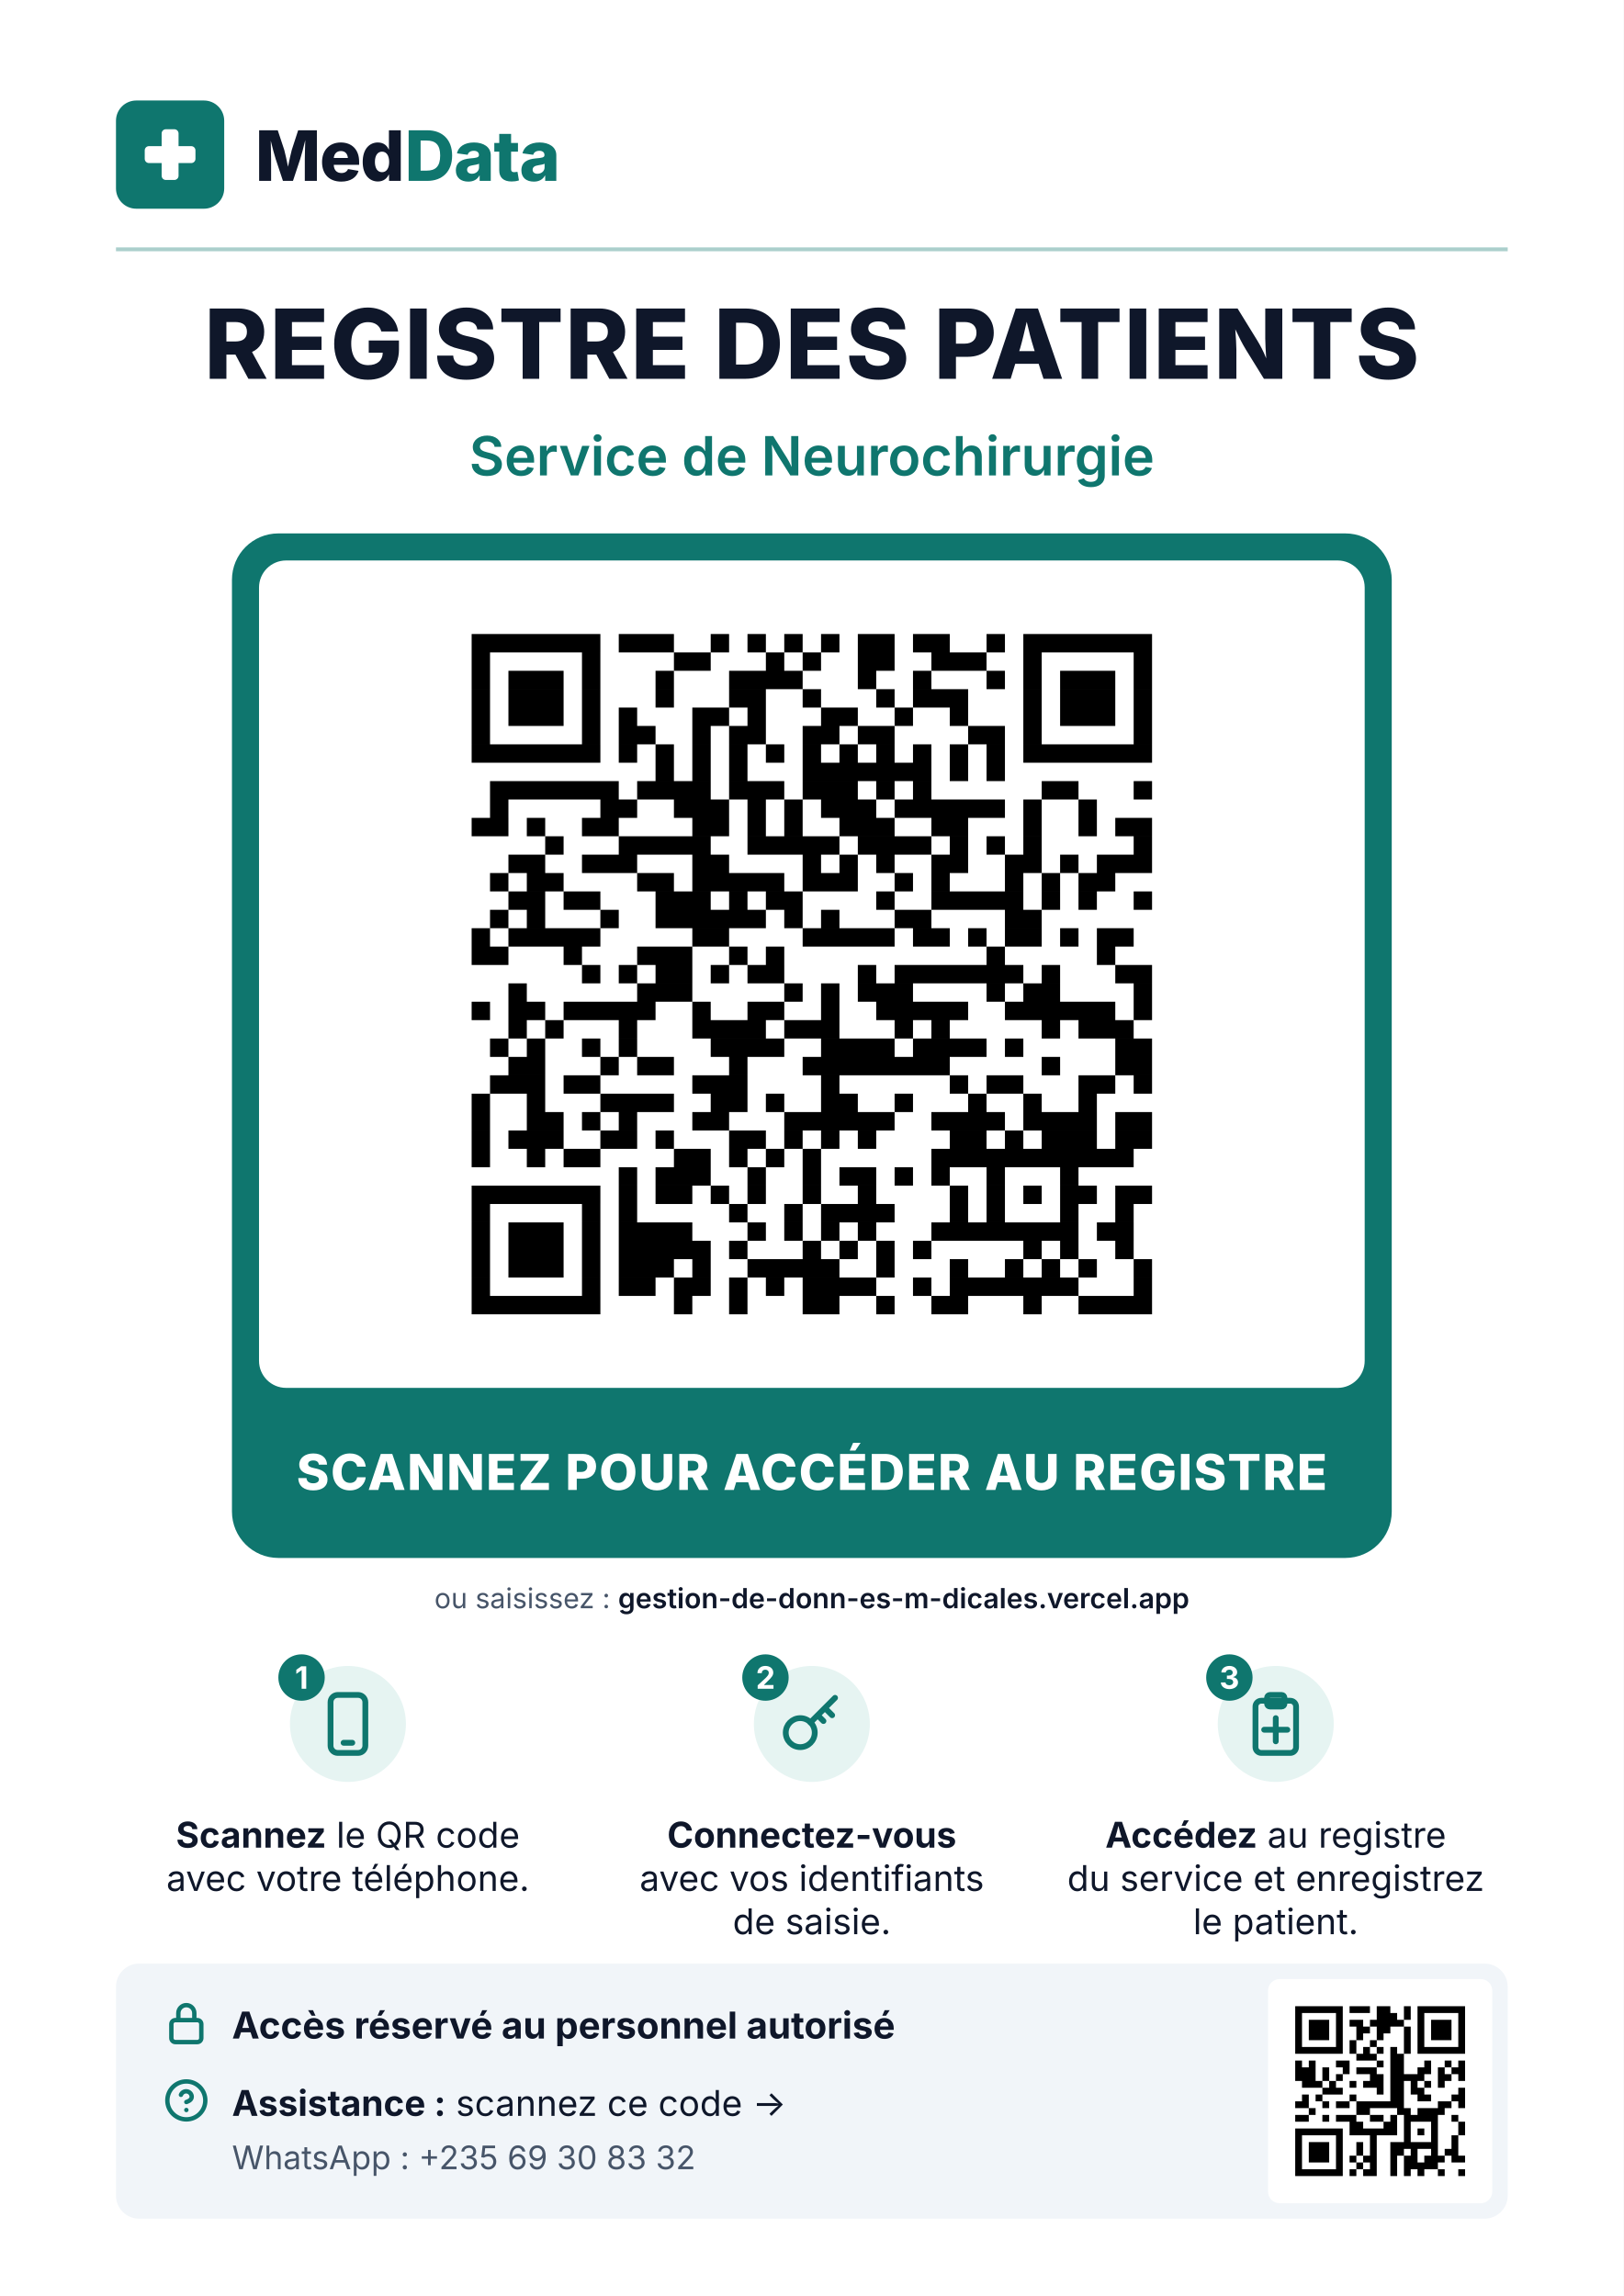
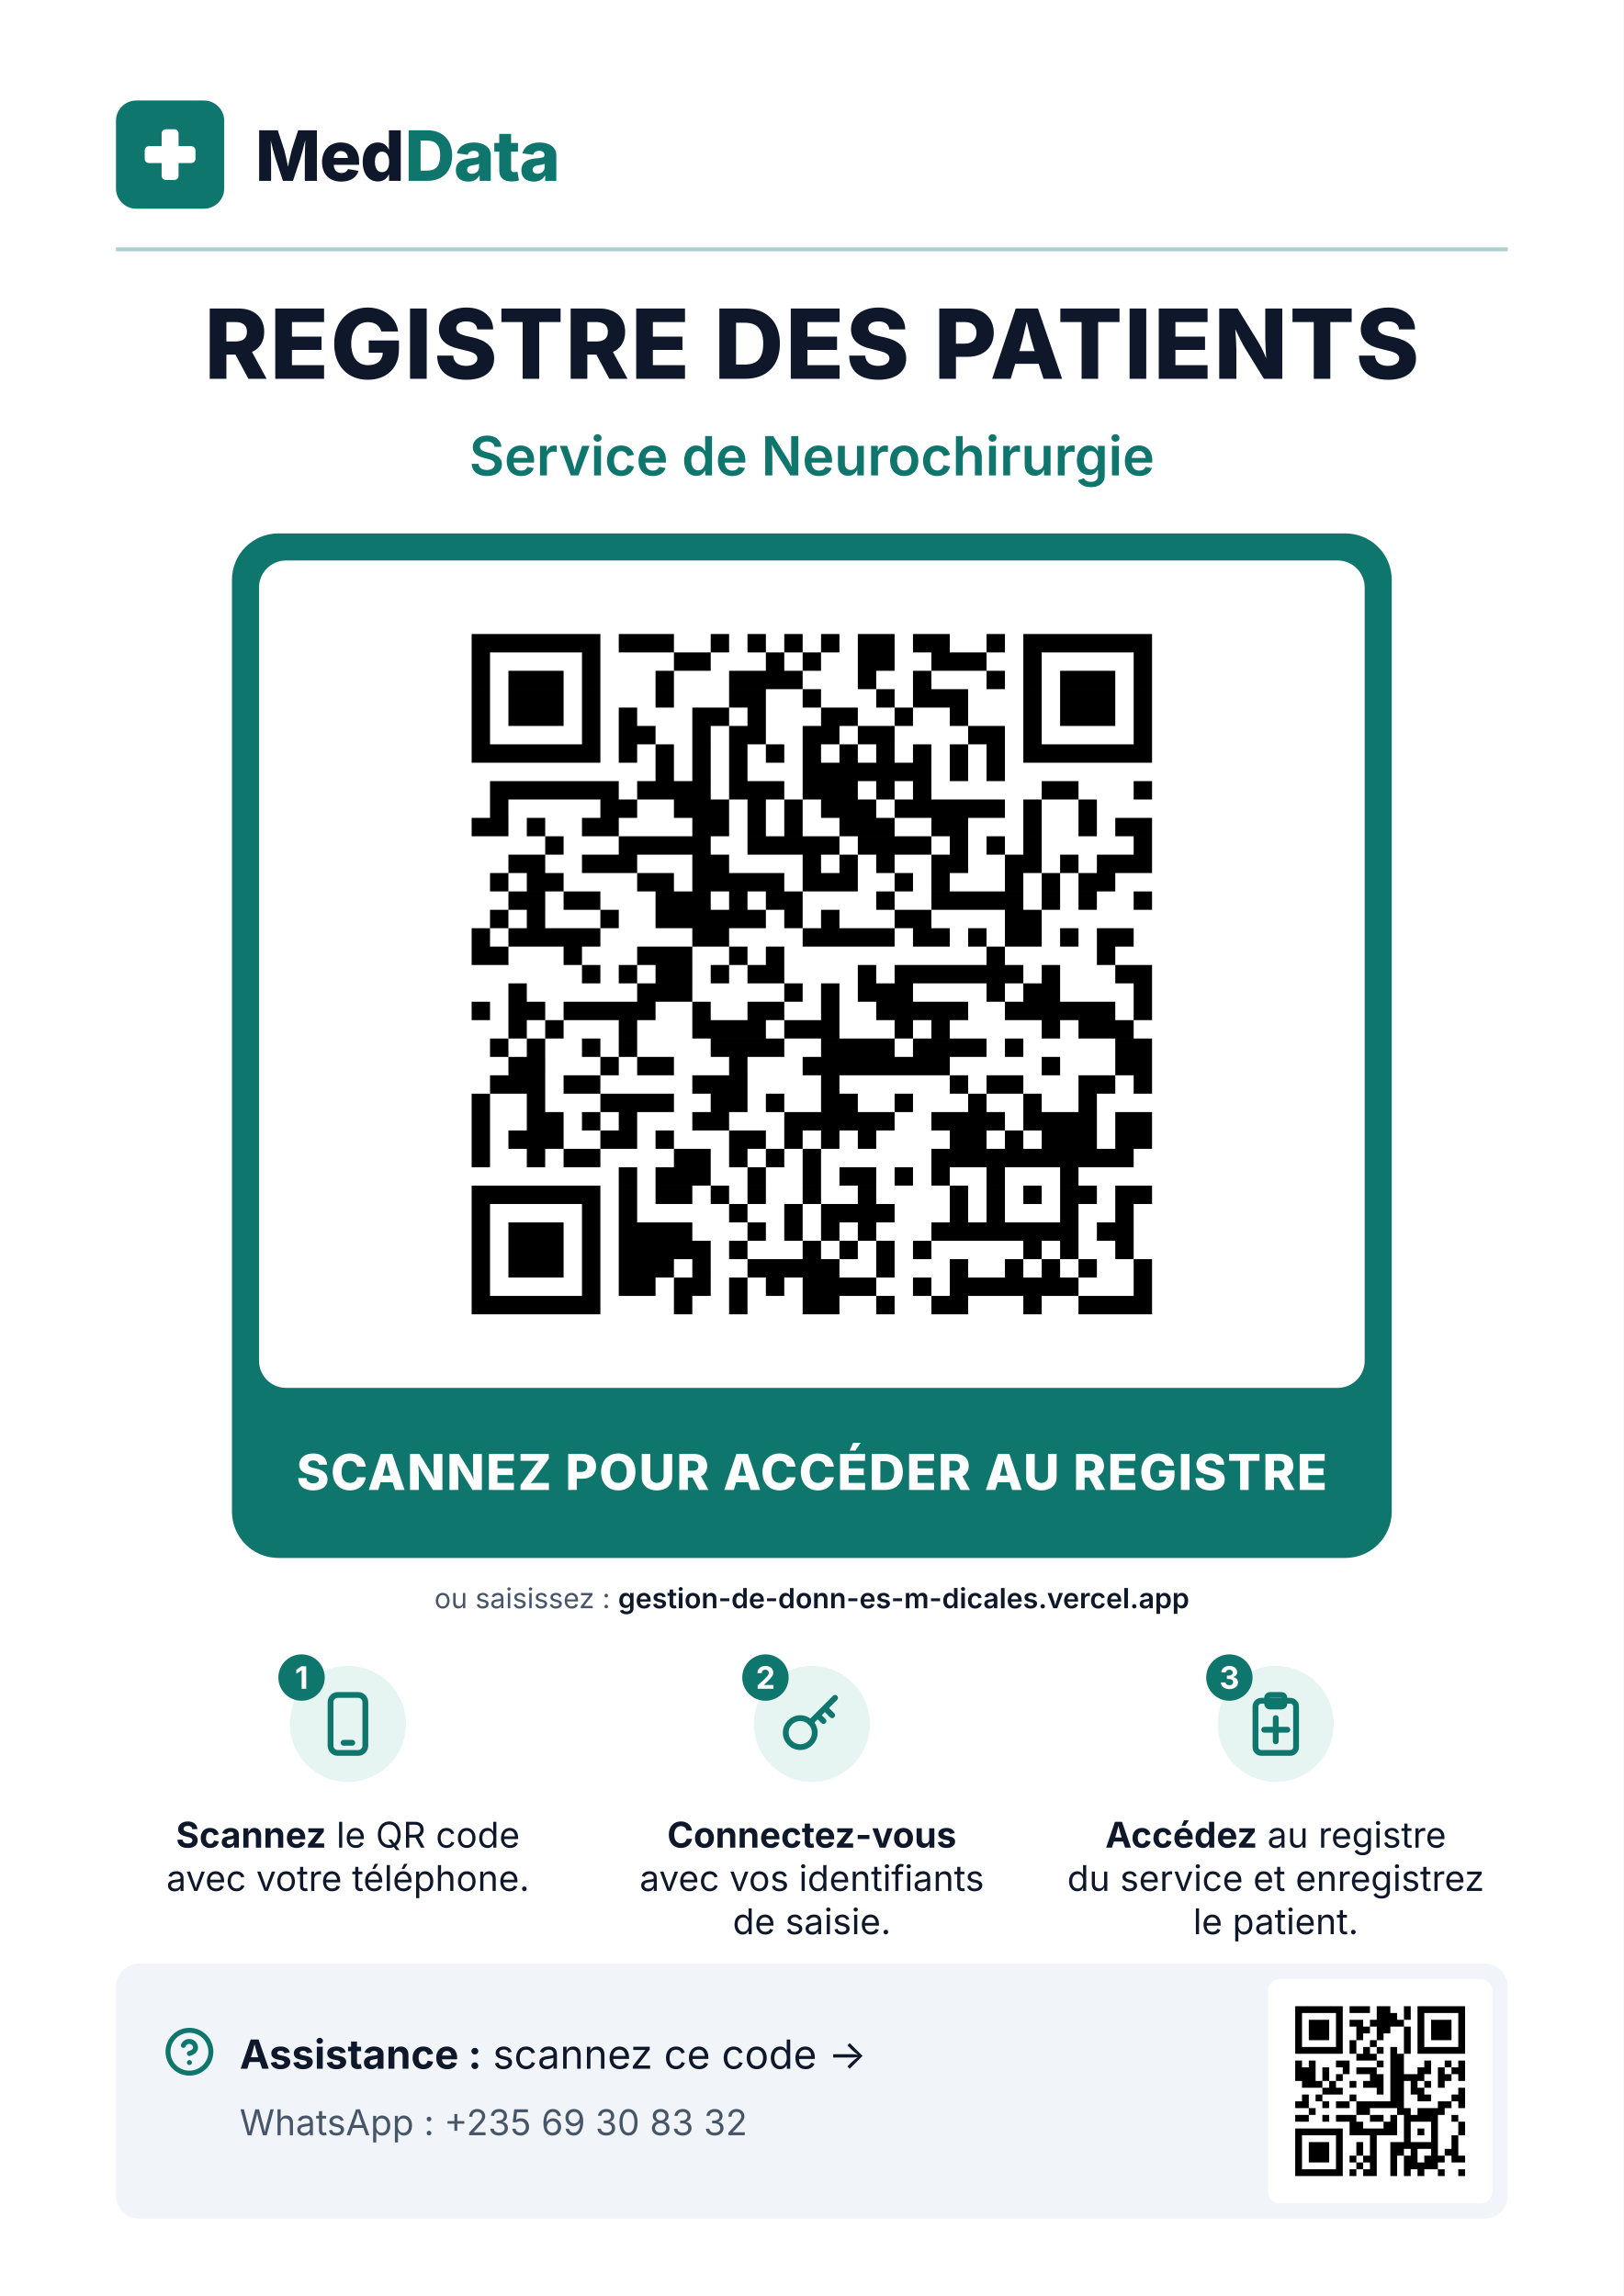
<svg xmlns="http://www.w3.org/2000/svg" width="210mm" height="297mm" viewBox="0 0 210 297" font-family="Inter, 'Helvetica Neue', Helvetica, Arial, sans-serif" role="img" aria-label="Affiche MedData - Registre des patients">
  <rect width="210" height="297" fill="#ffffff" />
  <g transform="translate(15 13) scale(0.02734)">
    <rect width="512" height="512" rx="96" fill="#0f766e" />
    <g fill="#ffffff">
      <rect x="216" y="136" width="80" height="240" rx="20" />
      <rect x="136" y="216" width="240" height="80" rx="20" />
    </g>
  </g>
  <text x="33" y="23.4" font-size="9" font-weight="800" fill="#0f172a" letter-spacing="-0.15">Med<tspan fill="#0f766e">Data</tspan>
  </text>
  <rect x="15" y="32" width="180" height="0.5" fill="#0f766e" opacity="0.35" />
  <text x="105" y="49" font-size="12.5" font-weight="800" fill="#0f172a" text-anchor="middle" letter-spacing="0.2">REGISTRE DES PATIENTS</text>
  <text id="service" x="105" y="61.5" font-size="7.00" font-weight="600" fill="#0f766e" text-anchor="middle">Service de Neurochirurgie</text>
  <rect x="30" y="69.0" width="150" height="132.53" rx="6" fill="#0f766e" />
  <rect x="33.5" y="72.5" width="143" height="107.03" rx="3.5" fill="#ffffff" />
  <path fill="#000000" d="M61.000 82.014h16.649v2.378h-16.649zM80.027 82.014h7.135v2.378h-7.135zM91.919 82.014h2.378v2.378h-2.378zM96.676 82.014h2.378v2.378h-2.378zM101.432 82.014h2.378v2.378h-2.378zM106.189 82.014h2.378v2.378h-2.378zM110.946 82.014h4.757v2.378h-4.757zM118.081 82.014h4.757v2.378h-4.757zM127.595 82.014h2.378v2.378h-2.378zM132.351 82.014h16.649v2.378h-16.649zM61.000 84.392h2.378v2.378h-2.378zM75.270 84.392h2.378v2.378h-2.378zM87.162 84.392h4.757v2.378h-4.757zM99.054 84.392h2.378v2.378h-2.378zM103.811 84.392h2.378v2.378h-2.378zM110.946 84.392h4.757v2.378h-4.757zM120.459 84.392h7.135v2.378h-7.135zM132.351 84.392h2.378v2.378h-2.378zM146.622 84.392h2.378v2.378h-2.378zM61.000 86.770h2.378v2.378h-2.378zM65.757 86.770h7.135v2.378h-7.135zM75.270 86.770h2.378v2.378h-2.378zM84.784 86.770h2.378v2.378h-2.378zM94.297 86.770h9.514v2.378h-9.514zM110.946 86.770h2.378v2.378h-2.378zM118.081 86.770h2.378v2.378h-2.378zM127.595 86.770h2.378v2.378h-2.378zM132.351 86.770h2.378v2.378h-2.378zM137.108 86.770h7.135v2.378h-7.135zM146.622 86.770h2.378v2.378h-2.378zM61.000 89.149h2.378v2.378h-2.378zM65.757 89.149h7.135v2.378h-7.135zM75.270 89.149h2.378v2.378h-2.378zM84.784 89.149h2.378v2.378h-2.378zM94.297 89.149h4.757v2.378h-4.757zM103.811 89.149h2.378v2.378h-2.378zM113.324 89.149h2.378v2.378h-2.378zM118.081 89.149h7.135v2.378h-7.135zM132.351 89.149h2.378v2.378h-2.378zM137.108 89.149h7.135v2.378h-7.135zM146.622 89.149h2.378v2.378h-2.378zM61.000 91.527h2.378v2.378h-2.378zM65.757 91.527h7.135v2.378h-7.135zM75.270 91.527h2.378v2.378h-2.378zM80.027 91.527h2.378v2.378h-2.378zM89.541 91.527h4.757v2.378h-4.757zM96.676 91.527h2.378v2.378h-2.378zM106.189 91.527h4.757v2.378h-4.757zM115.703 91.527h2.378v2.378h-2.378zM122.838 91.527h2.378v2.378h-2.378zM132.351 91.527h2.378v2.378h-2.378zM137.108 91.527h7.135v2.378h-7.135zM146.622 91.527h2.378v2.378h-2.378zM61.000 93.905h2.378v2.378h-2.378zM75.270 93.905h2.378v2.378h-2.378zM80.027 93.905h4.757v2.378h-4.757zM89.541 93.905h2.378v2.378h-2.378zM94.297 93.905h4.757v2.378h-4.757zM103.811 93.905h4.757v2.378h-4.757zM110.946 93.905h4.757v2.378h-4.757zM125.216 93.905h4.757v2.378h-4.757zM132.351 93.905h2.378v2.378h-2.378zM146.622 93.905h2.378v2.378h-2.378zM61.000 96.284h16.649v2.378h-16.649zM80.027 96.284h2.378v2.378h-2.378zM84.784 96.284h2.378v2.378h-2.378zM89.541 96.284h2.378v2.378h-2.378zM94.297 96.284h2.378v2.378h-2.378zM99.054 96.284h2.378v2.378h-2.378zM103.811 96.284h2.378v2.378h-2.378zM108.568 96.284h2.378v2.378h-2.378zM113.324 96.284h2.378v2.378h-2.378zM118.081 96.284h2.378v2.378h-2.378zM122.838 96.284h2.378v2.378h-2.378zM127.595 96.284h2.378v2.378h-2.378zM132.351 96.284h16.649v2.378h-16.649zM84.784 98.662h2.378v2.378h-2.378zM89.541 98.662h2.378v2.378h-2.378zM94.297 98.662h2.378v2.378h-2.378zM103.811 98.662h16.649v2.378h-16.649zM122.838 98.662h2.378v2.378h-2.378zM127.595 98.662h2.378v2.378h-2.378zM63.378 101.041h16.649v2.378h-16.649zM82.405 101.041h9.514v2.378h-9.514zM94.297 101.041h7.135v2.378h-7.135zM103.811 101.041h7.135v2.378h-7.135zM113.324 101.041h2.378v2.378h-2.378zM118.081 101.041h2.378v2.378h-2.378zM134.730 101.041h4.757v2.378h-4.757zM146.622 101.041h2.378v2.378h-2.378zM63.378 103.419h2.378v2.378h-2.378zM77.649 103.419h4.757v2.378h-4.757zM87.162 103.419h7.135v2.378h-7.135zM96.676 103.419h2.378v2.378h-2.378zM101.432 103.419h2.378v2.378h-2.378zM106.189 103.419h7.135v2.378h-7.135zM115.703 103.419h14.270v2.378h-14.270zM132.351 103.419h2.378v2.378h-2.378zM139.486 103.419h2.378v2.378h-2.378zM61.000 105.797h4.757v2.378h-4.757zM68.135 105.797h2.378v2.378h-2.378zM75.270 105.797h4.757v2.378h-4.757zM89.541 105.797h4.757v2.378h-4.757zM96.676 105.797h2.378v2.378h-2.378zM101.432 105.797h2.378v2.378h-2.378zM108.568 105.797h7.135v2.378h-7.135zM120.459 105.797h4.757v2.378h-4.757zM132.351 105.797h2.378v2.378h-2.378zM139.486 105.797h2.378v2.378h-2.378zM144.243 105.797h4.757v2.378h-4.757zM70.514 108.176h2.378v2.378h-2.378zM80.027 108.176h11.892v2.378h-11.892zM96.676 108.176h11.892v2.378h-11.892zM110.946 108.176h9.514v2.378h-9.514zM122.838 108.176h2.378v2.378h-2.378zM127.595 108.176h2.378v2.378h-2.378zM132.351 108.176h2.378v2.378h-2.378zM146.622 108.176h2.378v2.378h-2.378zM65.757 110.554h4.757v2.378h-4.757zM75.270 110.554h7.135v2.378h-7.135zM89.541 110.554h4.757v2.378h-4.757zM103.811 110.554h2.378v2.378h-2.378zM108.568 110.554h2.378v2.378h-2.378zM113.324 110.554h2.378v2.378h-2.378zM120.459 110.554h4.757v2.378h-4.757zM129.973 110.554h4.757v2.378h-4.757zM137.108 110.554h2.378v2.378h-2.378zM141.865 110.554h7.135v2.378h-7.135zM63.378 112.932h2.378v2.378h-2.378zM68.135 112.932h4.757v2.378h-4.757zM82.405 112.932h4.757v2.378h-4.757zM89.541 112.932h11.892v2.378h-11.892zM103.811 112.932h7.135v2.378h-7.135zM115.703 112.932h2.378v2.378h-2.378zM120.459 112.932h2.378v2.378h-2.378zM129.973 112.932h2.378v2.378h-2.378zM134.730 112.932h2.378v2.378h-2.378zM139.486 112.932h4.757v2.378h-4.757zM65.757 115.311h4.757v2.378h-4.757zM72.892 115.311h4.757v2.378h-4.757zM84.784 115.311h7.135v2.378h-7.135zM94.297 115.311h2.378v2.378h-2.378zM99.054 115.311h4.757v2.378h-4.757zM113.324 115.311h2.378v2.378h-2.378zM120.459 115.311h11.892v2.378h-11.892zM134.730 115.311h2.378v2.378h-2.378zM139.486 115.311h2.378v2.378h-2.378zM146.622 115.311h2.378v2.378h-2.378zM63.378 117.689h2.378v2.378h-2.378zM68.135 117.689h2.378v2.378h-2.378zM77.649 117.689h2.378v2.378h-2.378zM84.784 117.689h14.270v2.378h-14.270zM101.432 117.689h2.378v2.378h-2.378zM106.189 117.689h2.378v2.378h-2.378zM115.703 117.689h4.757v2.378h-4.757zM129.973 117.689h4.757v2.378h-4.757zM61.000 120.068h2.378v2.378h-2.378zM65.757 120.068h11.892v2.378h-11.892zM89.541 120.068h4.757v2.378h-4.757zM103.811 120.068h11.892v2.378h-11.892zM118.081 120.068h4.757v2.378h-4.757zM125.216 120.068h2.378v2.378h-2.378zM129.973 120.068h4.757v2.378h-4.757zM137.108 120.068h2.378v2.378h-2.378zM141.865 120.068h4.757v2.378h-4.757zM61.000 122.446h4.757v2.378h-4.757zM72.892 122.446h2.378v2.378h-2.378zM82.405 122.446h7.135v2.378h-7.135zM94.297 122.446h2.378v2.378h-2.378zM99.054 122.446h2.378v2.378h-2.378zM127.595 122.446h2.378v2.378h-2.378zM141.865 122.446h2.378v2.378h-2.378zM75.270 124.824h2.378v2.378h-2.378zM80.027 124.824h2.378v2.378h-2.378zM84.784 124.824h4.757v2.378h-4.757zM91.919 124.824h2.378v2.378h-2.378zM96.676 124.824h4.757v2.378h-4.757zM110.946 124.824h2.378v2.378h-2.378zM115.703 124.824h16.649v2.378h-16.649zM134.730 124.824h2.378v2.378h-2.378zM144.243 124.824h4.757v2.378h-4.757zM65.757 127.203h2.378v2.378h-2.378zM82.405 127.203h7.135v2.378h-7.135zM101.432 127.203h2.378v2.378h-2.378zM106.189 127.203h2.378v2.378h-2.378zM110.946 127.203h7.135v2.378h-7.135zM127.595 127.203h2.378v2.378h-2.378zM132.351 127.203h4.757v2.378h-4.757zM146.622 127.203h2.378v2.378h-2.378zM61.000 129.581h2.378v2.378h-2.378zM65.757 129.581h4.757v2.378h-4.757zM72.892 129.581h11.892v2.378h-11.892zM89.541 129.581h2.378v2.378h-2.378zM96.676 129.581h4.757v2.378h-4.757zM106.189 129.581h2.378v2.378h-2.378zM113.324 129.581h11.892v2.378h-11.892zM129.973 129.581h14.270v2.378h-14.270zM146.622 129.581h2.378v2.378h-2.378zM65.757 131.959h2.378v2.378h-2.378zM70.514 131.959h2.378v2.378h-2.378zM80.027 131.959h2.378v2.378h-2.378zM89.541 131.959h9.514v2.378h-9.514zM101.432 131.959h7.135v2.378h-7.135zM115.703 131.959h2.378v2.378h-2.378zM120.459 131.959h2.378v2.378h-2.378zM134.730 131.959h2.378v2.378h-2.378zM139.486 131.959h7.135v2.378h-7.135zM63.378 134.338h2.378v2.378h-2.378zM68.135 134.338h2.378v2.378h-2.378zM75.270 134.338h2.378v2.378h-2.378zM80.027 134.338h2.378v2.378h-2.378zM91.919 134.338h9.514v2.378h-9.514zM106.189 134.338h9.514v2.378h-9.514zM118.081 134.338h9.514v2.378h-9.514zM129.973 134.338h2.378v2.378h-2.378zM144.243 134.338h4.757v2.378h-4.757zM65.757 136.716h4.757v2.378h-4.757zM77.649 136.716h2.378v2.378h-2.378zM82.405 136.716h4.757v2.378h-4.757zM94.297 136.716h2.378v2.378h-2.378zM103.811 136.716h19.027v2.378h-19.027zM134.730 136.716h2.378v2.378h-2.378zM144.243 136.716h4.757v2.378h-4.757zM63.378 139.095h7.135v2.378h-7.135zM72.892 139.095h4.757v2.378h-4.757zM89.541 139.095h7.135v2.378h-7.135zM106.189 139.095h2.378v2.378h-2.378zM122.838 139.095h2.378v2.378h-2.378zM127.595 139.095h4.757v2.378h-4.757zM139.486 139.095h4.757v2.378h-4.757zM146.622 139.095h2.378v2.378h-2.378zM61.000 141.473h2.378v2.378h-2.378zM68.135 141.473h2.378v2.378h-2.378zM77.649 141.473h9.514v2.378h-9.514zM91.919 141.473h4.757v2.378h-4.757zM99.054 141.473h2.378v2.378h-2.378zM106.189 141.473h4.757v2.378h-4.757zM115.703 141.473h2.378v2.378h-2.378zM125.216 141.473h2.378v2.378h-2.378zM132.351 141.473h2.378v2.378h-2.378zM139.486 141.473h2.378v2.378h-2.378zM61.000 143.851h2.378v2.378h-2.378zM68.135 143.851h4.757v2.378h-4.757zM75.270 143.851h2.378v2.378h-2.378zM80.027 143.851h2.378v2.378h-2.378zM89.541 143.851h4.757v2.378h-4.757zM101.432 143.851h14.270v2.378h-14.270zM120.459 143.851h9.514v2.378h-9.514zM132.351 143.851h9.514v2.378h-9.514zM144.243 143.851h4.757v2.378h-4.757zM61.000 146.230h2.378v2.378h-2.378zM65.757 146.230h7.135v2.378h-7.135zM77.649 146.230h4.757v2.378h-4.757zM84.784 146.230h2.378v2.378h-2.378zM94.297 146.230h4.757v2.378h-4.757zM101.432 146.230h2.378v2.378h-2.378zM106.189 146.230h2.378v2.378h-2.378zM110.946 146.230h2.378v2.378h-2.378zM122.838 146.230h4.757v2.378h-4.757zM129.973 146.230h2.378v2.378h-2.378zM134.730 146.230h7.135v2.378h-7.135zM144.243 146.230h4.757v2.378h-4.757zM61.000 148.608h2.378v2.378h-2.378zM68.135 148.608h2.378v2.378h-2.378zM72.892 148.608h4.757v2.378h-4.757zM87.162 148.608h4.757v2.378h-4.757zM94.297 148.608h2.378v2.378h-2.378zM99.054 148.608h2.378v2.378h-2.378zM103.811 148.608h2.378v2.378h-2.378zM120.459 148.608h26.162v2.378h-26.162zM80.027 150.986h2.378v2.378h-2.378zM84.784 150.986h7.135v2.378h-7.135zM96.676 150.986h2.378v2.378h-2.378zM103.811 150.986h2.378v2.378h-2.378zM108.568 150.986h4.757v2.378h-4.757zM115.703 150.986h2.378v2.378h-2.378zM120.459 150.986h2.378v2.378h-2.378zM127.595 150.986h2.378v2.378h-2.378zM137.108 150.986h2.378v2.378h-2.378zM61.000 153.365h16.649v2.378h-16.649zM80.027 153.365h2.378v2.378h-2.378zM84.784 153.365h4.757v2.378h-4.757zM91.919 153.365h2.378v2.378h-2.378zM96.676 153.365h2.378v2.378h-2.378zM103.811 153.365h2.378v2.378h-2.378zM110.946 153.365h2.378v2.378h-2.378zM122.838 153.365h2.378v2.378h-2.378zM127.595 153.365h2.378v2.378h-2.378zM132.351 153.365h2.378v2.378h-2.378zM137.108 153.365h4.757v2.378h-4.757zM144.243 153.365h4.757v2.378h-4.757zM61.000 155.743h2.378v2.378h-2.378zM75.270 155.743h2.378v2.378h-2.378zM80.027 155.743h2.378v2.378h-2.378zM94.297 155.743h2.378v2.378h-2.378zM101.432 155.743h2.378v2.378h-2.378zM106.189 155.743h9.514v2.378h-9.514zM122.838 155.743h2.378v2.378h-2.378zM127.595 155.743h2.378v2.378h-2.378zM137.108 155.743h2.378v2.378h-2.378zM144.243 155.743h2.378v2.378h-2.378zM61.000 158.122h2.378v2.378h-2.378zM65.757 158.122h7.135v2.378h-7.135zM75.270 158.122h2.378v2.378h-2.378zM80.027 158.122h9.514v2.378h-9.514zM96.676 158.122h2.378v2.378h-2.378zM101.432 158.122h2.378v2.378h-2.378zM106.189 158.122h2.378v2.378h-2.378zM110.946 158.122h2.378v2.378h-2.378zM120.459 158.122h19.027v2.378h-19.027zM141.865 158.122h4.757v2.378h-4.757zM61.000 160.500h2.378v2.378h-2.378zM65.757 160.500h7.135v2.378h-7.135zM75.270 160.500h2.378v2.378h-2.378zM80.027 160.500h11.892v2.378h-11.892zM94.297 160.500h2.378v2.378h-2.378zM103.811 160.500h2.378v2.378h-2.378zM108.568 160.500h2.378v2.378h-2.378zM113.324 160.500h2.378v2.378h-2.378zM118.081 160.500h2.378v2.378h-2.378zM132.351 160.500h2.378v2.378h-2.378zM137.108 160.500h2.378v2.378h-2.378zM144.243 160.500h2.378v2.378h-2.378zM61.000 162.878h2.378v2.378h-2.378zM65.757 162.878h7.135v2.378h-7.135zM75.270 162.878h2.378v2.378h-2.378zM80.027 162.878h7.135v2.378h-7.135zM89.541 162.878h2.378v2.378h-2.378zM96.676 162.878h11.892v2.378h-11.892zM113.324 162.878h2.378v2.378h-2.378zM122.838 162.878h2.378v2.378h-2.378zM129.973 162.878h2.378v2.378h-2.378zM134.730 162.878h2.378v2.378h-2.378zM139.486 162.878h2.378v2.378h-2.378zM146.622 162.878h2.378v2.378h-2.378zM61.000 165.257h2.378v2.378h-2.378zM75.270 165.257h2.378v2.378h-2.378zM80.027 165.257h4.757v2.378h-4.757zM87.162 165.257h4.757v2.378h-4.757zM94.297 165.257h2.378v2.378h-2.378zM99.054 165.257h2.378v2.378h-2.378zM103.811 165.257h9.514v2.378h-9.514zM118.081 165.257h2.378v2.378h-2.378zM122.838 165.257h16.649v2.378h-16.649zM146.622 165.257h2.378v2.378h-2.378zM61.000 167.635h16.649v2.378h-16.649zM87.162 167.635h2.378v2.378h-2.378zM94.297 167.635h2.378v2.378h-2.378zM103.811 167.635h4.757v2.378h-4.757zM113.324 167.635h2.378v2.378h-2.378zM120.459 167.635h4.757v2.378h-4.757zM132.351 167.635h2.378v2.378h-2.378zM139.486 167.635h9.514v2.378h-9.514z" />
  <text x="105" y="192.73" font-size="6.4" font-weight="800" fill="#ffffff" text-anchor="middle" letter-spacing="0.2">SCANNEZ POUR ACCÉDER AU REGISTRE</text>
  <text x="105" y="208.03" font-size="3.6" fill="#475569" text-anchor="middle">ou saisissez : <tspan font-weight="600" fill="#0f172a">gestion-de-donn-es-m-dicales.vercel.app</tspan>
  </text>
  <circle cx="45" cy="223" r="7.5" fill="#e6f4f2" />
  <g transform="translate(40.50 218.50) scale(0.375)" fill="none" stroke="#0f766e" stroke-width="2.0" stroke-linecap="round" stroke-linejoin="round">
    <rect x="6" y="2" width="12" height="20" rx="2.5" />
    <path d="M10.5 18.5h3" />
  </g>
  <circle cx="39" cy="217" r="3" fill="#0f766e" />
  <text x="39" y="218.45" font-size="4" font-weight="700" fill="#fff" text-anchor="middle">1</text>
  <text x="45" y="239.0" font-size="4.6" fill="#0f172a" text-anchor="middle">
    <tspan font-weight="700">Scannez</tspan> le QR code</text>
  <text x="45" y="244.6" font-size="4.6" fill="#0f172a" text-anchor="middle">avec votre téléphone.</text>
  <circle cx="105" cy="223" r="7.5" fill="#e6f4f2" />
  <g transform="translate(100.50 218.50) scale(0.375)" fill="none" stroke="#0f766e" stroke-width="2.0" stroke-linecap="round" stroke-linejoin="round">
    <circle cx="8" cy="15" r="5" />
    <path d="M11.5 11.5 20 3M16.5 6.5l2.5 2.5M14 9l2 2" />
  </g>
  <circle cx="99" cy="217" r="3" fill="#0f766e" />
  <text x="99" y="218.45" font-size="4" font-weight="700" fill="#fff" text-anchor="middle">2</text>
  <text x="105" y="239.0" font-size="4.6" fill="#0f172a" text-anchor="middle">
    <tspan font-weight="700">Connectez-vous</tspan>
  </text>
  <text x="105" y="244.6" font-size="4.6" fill="#0f172a" text-anchor="middle">avec vos identifiants</text>
  <text x="105" y="250.2" font-size="4.6" fill="#0f172a" text-anchor="middle">de saisie.</text>
  <circle cx="165" cy="223" r="7.5" fill="#e6f4f2" />
  <g transform="translate(160.50 218.50) scale(0.375)" fill="none" stroke="#0f766e" stroke-width="2.0" stroke-linecap="round" stroke-linejoin="round">
    <rect x="5" y="4" width="14" height="18" rx="2" />
    <rect x="9" y="2" width="6" height="4" rx="1" />
    <path d="M12 10v8M8 14h8" />
  </g>
  <circle cx="159" cy="217" r="3" fill="#0f766e" />
  <text x="159" y="218.45" font-size="4" font-weight="700" fill="#fff" text-anchor="middle">3</text>
  <text x="165" y="239.0" font-size="4.6" fill="#0f172a" text-anchor="middle">
    <tspan font-weight="700">Accédez</tspan> au registre</text>
  <text x="165" y="244.6" font-size="4.6" fill="#0f172a" text-anchor="middle">du service et enregistrez</text>
  <text x="165" y="250.2" font-size="4.6" fill="#0f172a" text-anchor="middle">le patient.</text>
  <rect x="15" y="254" width="180" height="33" rx="3" fill="#f1f5f9" />
-   <g transform="translate(21.00 258.60) scale(0.2583)" fill="none" stroke="#0f766e" stroke-width="2.2" stroke-linecap="round" stroke-linejoin="round">
-     <rect x="4.5" y="10.5" width="15" height="11" rx="2" />
-     <path d="M8 10.5V7a4 4 0 0 1 8 0v3.5" />
-   </g>
-   <text x="30" y="263.7" font-size="4.8" font-weight="700" fill="#0f172a">Accès réservé au personnel autorisé</text>
-   <g transform="translate(21.00 268.60) scale(0.2583)" fill="none" stroke="#0f766e" stroke-width="2.2" stroke-linecap="round" stroke-linejoin="round">
+   <g transform="translate(21.00 261.90) scale(0.2917)" fill="none" stroke="#0f766e" stroke-width="2.2" stroke-linecap="round" stroke-linejoin="round">
    <circle cx="12" cy="12" r="9.5" />
    <path d="M9.3 9.2a2.8 2.8 0 0 1 5.4 1c0 1.9-2.7 2.6-2.7 2.6" />
    <path d="M12 16.8h.01" />
  </g>
-   <text x="30" y="273.7" font-size="4.6" fill="#0f172a">
+   <text x="31" y="267.6" font-size="5.2" fill="#0f172a">
    <tspan font-weight="700">Assistance :</tspan> scannez ce code →</text>
-   <text id="contact" x="30" y="280.6" font-size="4.20" fill="#475569">WhatsApp : +235 69 30 83 32</text>
+   <text id="contact" x="31" y="276.2" font-size="4.60" fill="#475569">WhatsApp : +235 69 30 83 32</text>
  <rect x="164.0" y="256.0" width="29.0" height="29.0" rx="1.5" fill="#ffffff" />
  <path fill="#000000" d="M167.515 259.515h6.152v0.879h-6.152zM174.545 259.515h2.636v0.879h-2.636zM178.061 259.515h1.758v0.879h-1.758zM181.576 259.515h0.879v0.879h-0.879zM183.333 259.515h6.152v0.879h-6.152zM167.515 260.394h0.879v0.879h-0.879zM172.788 260.394h0.879v0.879h-0.879zM178.061 260.394h2.636v0.879h-2.636zM181.576 260.394h0.879v0.879h-0.879zM183.333 260.394h0.879v0.879h-0.879zM188.606 260.394h0.879v0.879h-0.879zM167.515 261.273h0.879v0.879h-0.879zM169.273 261.273h2.636v0.879h-2.636zM172.788 261.273h0.879v0.879h-0.879zM174.545 261.273h1.758v0.879h-1.758zM177.182 261.273h4.394v0.879h-4.394zM183.333 261.273h0.879v0.879h-0.879zM185.091 261.273h2.636v0.879h-2.636zM188.606 261.273h0.879v0.879h-0.879zM167.515 262.152h0.879v0.879h-0.879zM169.273 262.152h2.636v0.879h-2.636zM172.788 262.152h0.879v0.879h-0.879zM175.424 262.152h1.758v0.879h-1.758zM178.061 262.152h1.758v0.879h-1.758zM181.576 262.152h0.879v0.879h-0.879zM183.333 262.152h0.879v0.879h-0.879zM185.091 262.152h2.636v0.879h-2.636zM188.606 262.152h0.879v0.879h-0.879zM167.515 263.030h0.879v0.879h-0.879zM169.273 263.030h2.636v0.879h-2.636zM172.788 263.030h0.879v0.879h-0.879zM175.424 263.030h0.879v0.879h-0.879zM178.061 263.030h0.879v0.879h-0.879zM181.576 263.030h0.879v0.879h-0.879zM183.333 263.030h0.879v0.879h-0.879zM185.091 263.030h2.636v0.879h-2.636zM188.606 263.030h0.879v0.879h-0.879zM167.515 263.909h0.879v0.879h-0.879zM172.788 263.909h0.879v0.879h-0.879zM174.545 263.909h0.879v0.879h-0.879zM177.182 263.909h0.879v0.879h-0.879zM181.576 263.909h0.879v0.879h-0.879zM183.333 263.909h0.879v0.879h-0.879zM188.606 263.909h0.879v0.879h-0.879zM167.515 264.788h6.152v0.879h-6.152zM174.545 264.788h0.879v0.879h-0.879zM176.303 264.788h0.879v0.879h-0.879zM178.061 264.788h0.879v0.879h-0.879zM179.818 264.788h0.879v0.879h-0.879zM181.576 264.788h0.879v0.879h-0.879zM183.333 264.788h6.152v0.879h-6.152zM175.424 265.667h2.636v0.879h-2.636zM179.818 265.667h1.758v0.879h-1.758zM167.515 266.545h0.879v0.879h-0.879zM169.273 266.545h0.879v0.879h-0.879zM172.788 266.545h1.758v0.879h-1.758zM178.061 266.545h0.879v0.879h-0.879zM179.818 266.545h1.758v0.879h-1.758zM184.212 266.545h0.879v0.879h-0.879zM186.848 266.545h0.879v0.879h-0.879zM188.606 266.545h0.879v0.879h-0.879zM167.515 267.424h2.636v0.879h-2.636zM171.030 267.424h0.879v0.879h-0.879zM173.667 267.424h0.879v0.879h-0.879zM175.424 267.424h2.636v0.879h-2.636zM179.818 267.424h1.758v0.879h-1.758zM183.333 267.424h1.758v0.879h-1.758zM185.970 267.424h0.879v0.879h-0.879zM187.727 267.424h1.758v0.879h-1.758zM167.515 268.303h2.636v0.879h-2.636zM171.030 268.303h0.879v0.879h-0.879zM172.788 268.303h0.879v0.879h-0.879zM177.182 268.303h1.758v0.879h-1.758zM179.818 268.303h4.394v0.879h-4.394zM185.970 268.303h1.758v0.879h-1.758zM188.606 268.303h0.879v0.879h-0.879zM168.394 269.182h2.636v0.879h-2.636zM171.909 269.182h0.879v0.879h-0.879zM174.545 269.182h0.879v0.879h-0.879zM176.303 269.182h2.636v0.879h-2.636zM179.818 269.182h1.758v0.879h-1.758zM182.455 269.182h0.879v0.879h-0.879zM184.212 269.182h0.879v0.879h-0.879zM185.970 269.182h0.879v0.879h-0.879zM171.030 270.061h2.636v0.879h-2.636zM178.061 270.061h0.879v0.879h-0.879zM179.818 270.061h1.758v0.879h-1.758zM182.455 270.061h1.758v0.879h-1.758zM188.606 270.061h0.879v0.879h-0.879zM168.394 270.939h0.879v0.879h-0.879zM170.152 270.939h0.879v0.879h-0.879zM174.545 270.939h0.879v0.879h-0.879zM179.818 270.939h1.758v0.879h-1.758zM183.333 270.939h1.758v0.879h-1.758zM187.727 270.939h1.758v0.879h-1.758zM167.515 271.818h1.758v0.879h-1.758zM171.030 271.818h0.879v0.879h-0.879zM172.788 271.818h1.758v0.879h-1.758zM175.424 271.818h6.152v0.879h-6.152zM185.970 271.818h1.758v0.879h-1.758zM188.606 271.818h0.879v0.879h-0.879zM169.273 272.697h0.879v0.879h-0.879zM175.424 272.697h1.758v0.879h-1.758zM180.697 272.697h1.758v0.879h-1.758zM183.333 272.697h3.515v0.879h-3.515zM167.515 273.576h1.758v0.879h-1.758zM171.030 273.576h0.879v0.879h-0.879zM172.788 273.576h2.636v0.879h-2.636zM177.182 273.576h1.758v0.879h-1.758zM179.818 273.576h0.879v0.879h-0.879zM181.576 273.576h4.394v0.879h-4.394zM187.727 273.576h0.879v0.879h-0.879zM174.545 274.455h1.758v0.879h-1.758zM178.939 274.455h1.758v0.879h-1.758zM181.576 274.455h0.879v0.879h-0.879zM185.091 274.455h0.879v0.879h-0.879zM188.606 274.455h0.879v0.879h-0.879zM167.515 275.333h6.152v0.879h-6.152zM174.545 275.333h6.152v0.879h-6.152zM181.576 275.333h0.879v0.879h-0.879zM183.333 275.333h0.879v0.879h-0.879zM185.091 275.333h0.879v0.879h-0.879zM188.606 275.333h0.879v0.879h-0.879zM167.515 276.212h0.879v0.879h-0.879zM172.788 276.212h0.879v0.879h-0.879zM177.182 276.212h0.879v0.879h-0.879zM181.576 276.212h0.879v0.879h-0.879zM185.091 276.212h0.879v0.879h-0.879zM187.727 276.212h0.879v0.879h-0.879zM167.515 277.091h0.879v0.879h-0.879zM169.273 277.091h2.636v0.879h-2.636zM172.788 277.091h0.879v0.879h-0.879zM175.424 277.091h0.879v0.879h-0.879zM177.182 277.091h0.879v0.879h-0.879zM179.818 277.091h6.152v0.879h-6.152zM187.727 277.091h0.879v0.879h-0.879zM167.515 277.970h0.879v0.879h-0.879zM169.273 277.970h2.636v0.879h-2.636zM172.788 277.970h0.879v0.879h-0.879zM175.424 277.970h0.879v0.879h-0.879zM177.182 277.970h0.879v0.879h-0.879zM179.818 277.970h1.758v0.879h-1.758zM182.455 277.970h0.879v0.879h-0.879zM185.091 277.970h0.879v0.879h-0.879zM186.848 277.970h1.758v0.879h-1.758zM167.515 278.848h0.879v0.879h-0.879zM169.273 278.848h2.636v0.879h-2.636zM172.788 278.848h0.879v0.879h-0.879zM174.545 278.848h0.879v0.879h-0.879zM176.303 278.848h1.758v0.879h-1.758zM179.818 278.848h0.879v0.879h-0.879zM181.576 278.848h1.758v0.879h-1.758zM184.212 278.848h2.636v0.879h-2.636zM187.727 278.848h1.758v0.879h-1.758zM167.515 279.727h0.879v0.879h-0.879zM172.788 279.727h0.879v0.879h-0.879zM175.424 279.727h0.879v0.879h-0.879zM177.182 279.727h0.879v0.879h-0.879zM179.818 279.727h0.879v0.879h-0.879zM181.576 279.727h4.394v0.879h-4.394zM167.515 280.606h6.152v0.879h-6.152zM174.545 280.606h0.879v0.879h-0.879zM176.303 280.606h1.758v0.879h-1.758zM179.818 280.606h0.879v0.879h-0.879zM181.576 280.606h0.879v0.879h-0.879zM183.333 280.606h0.879v0.879h-0.879zM185.970 280.606h0.879v0.879h-0.879zM188.606 280.606h0.879v0.879h-0.879z" />
</svg>
